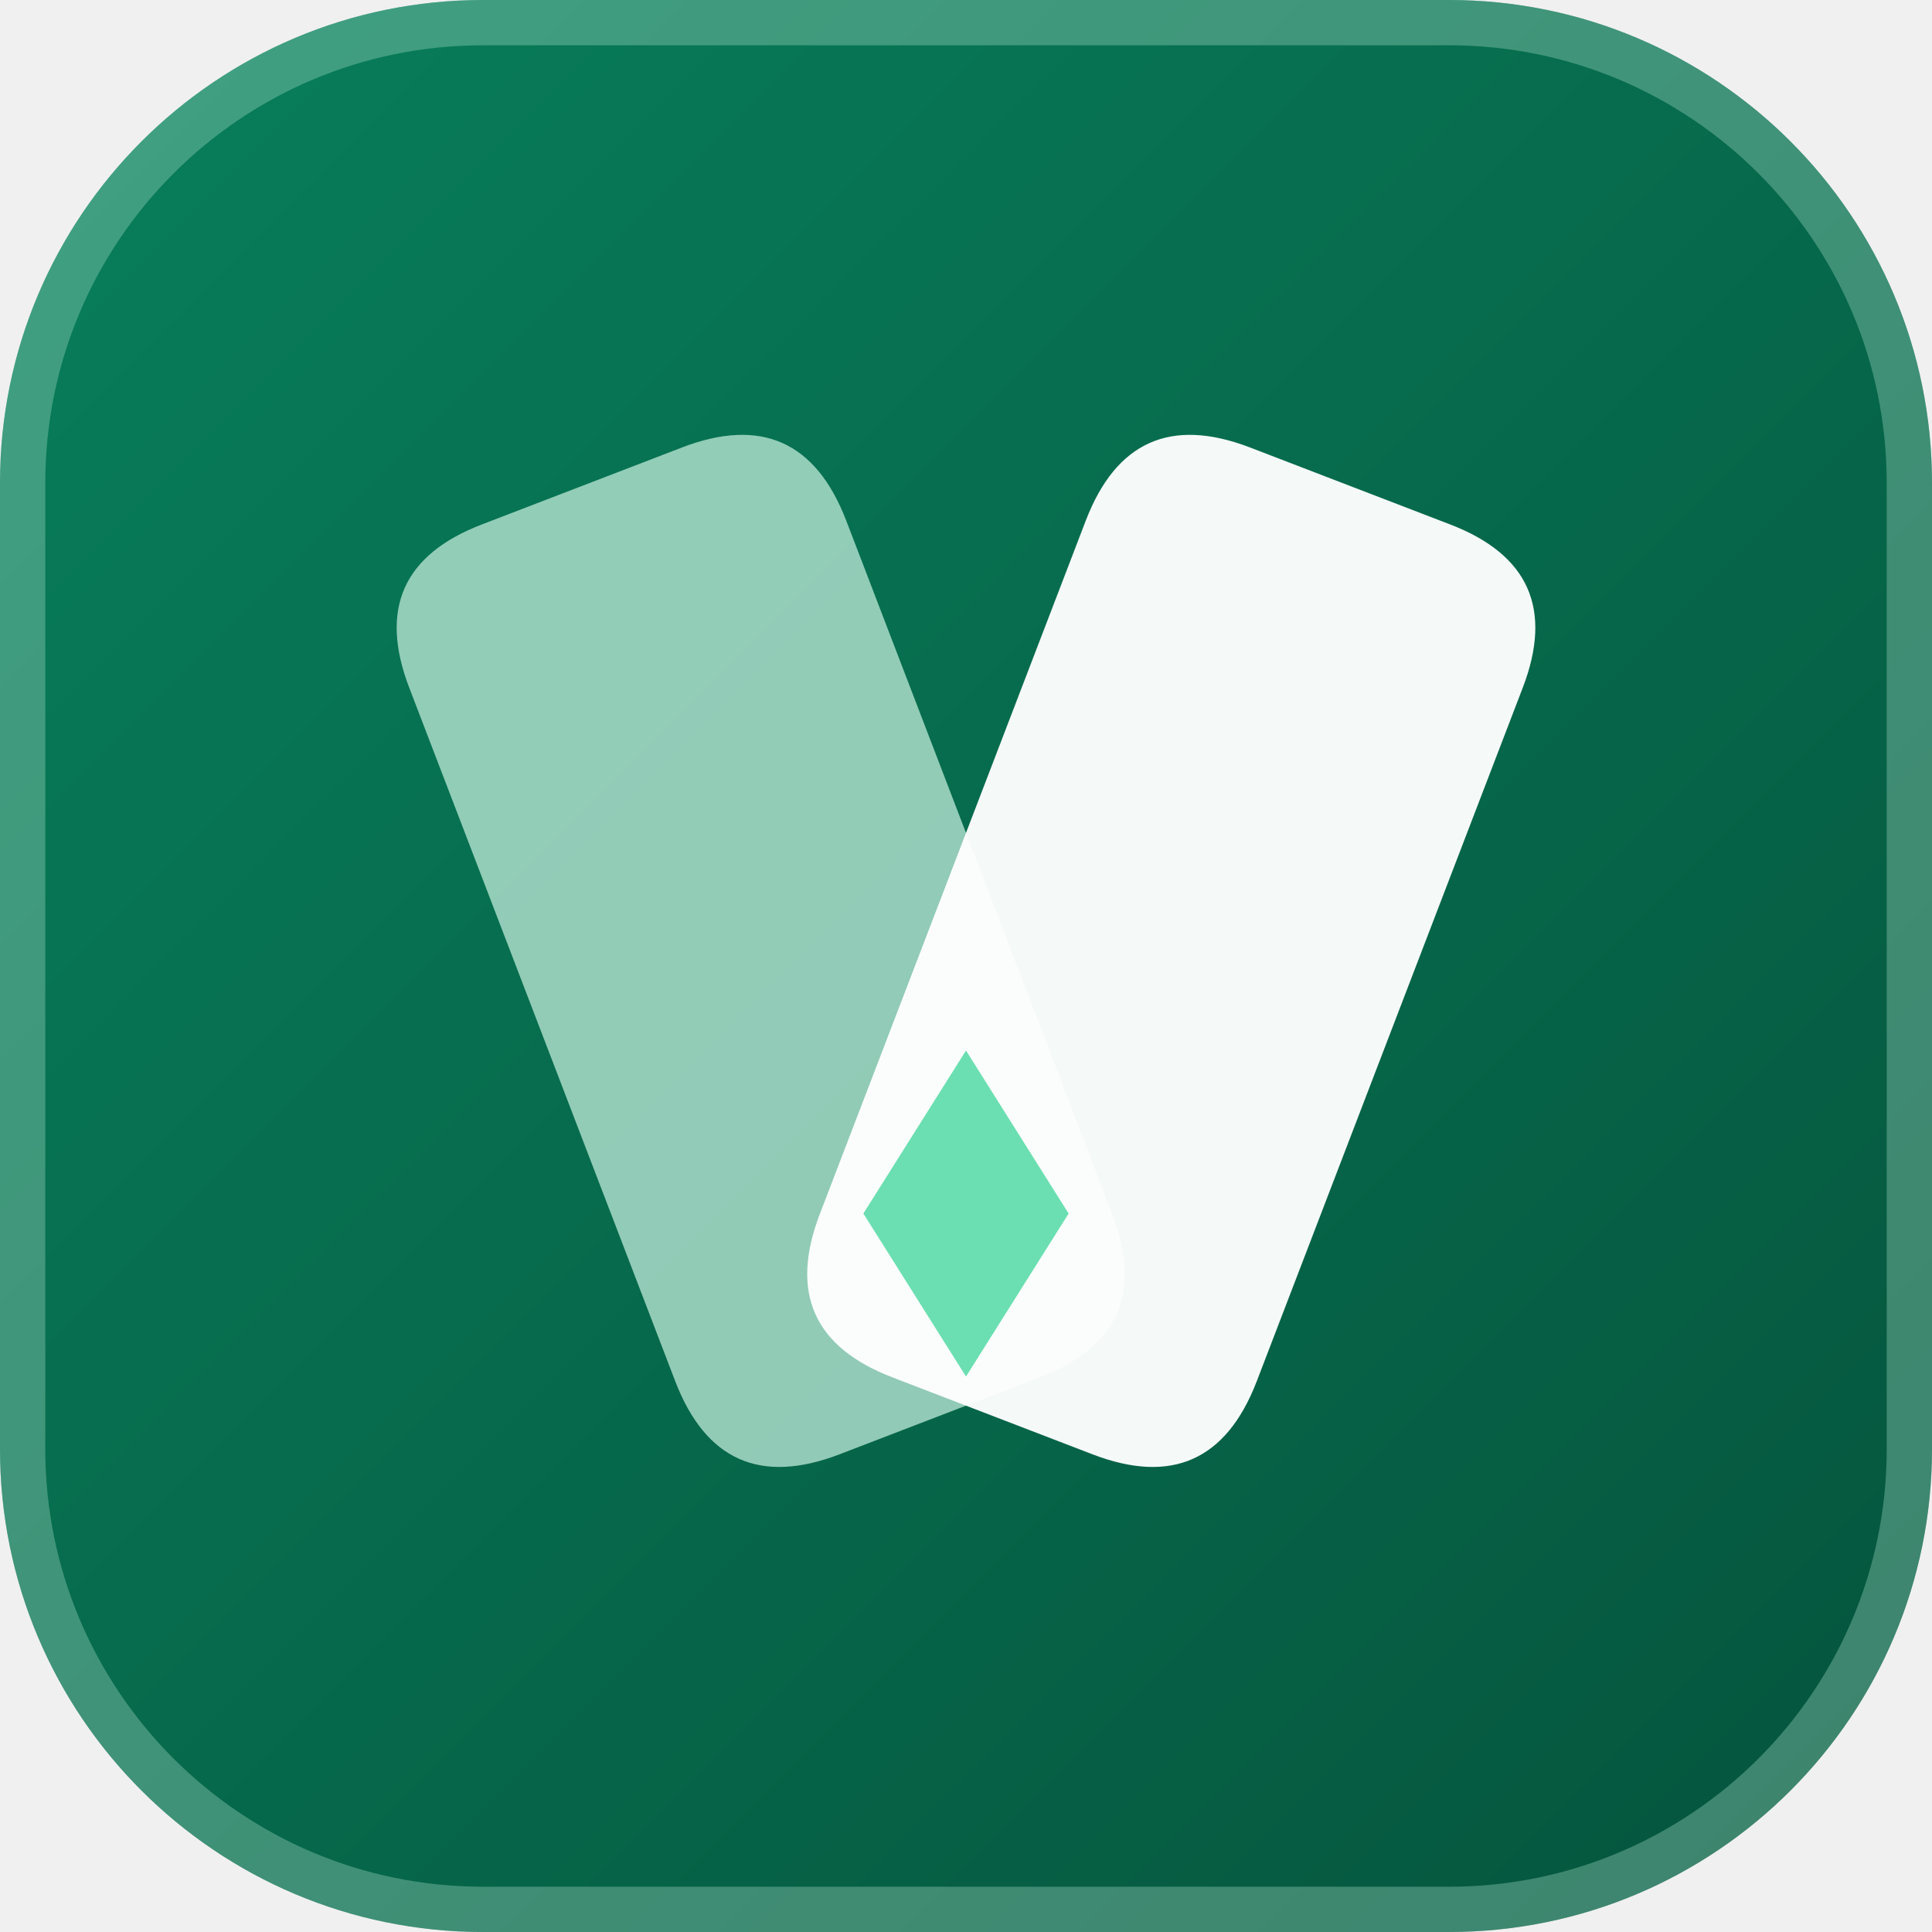
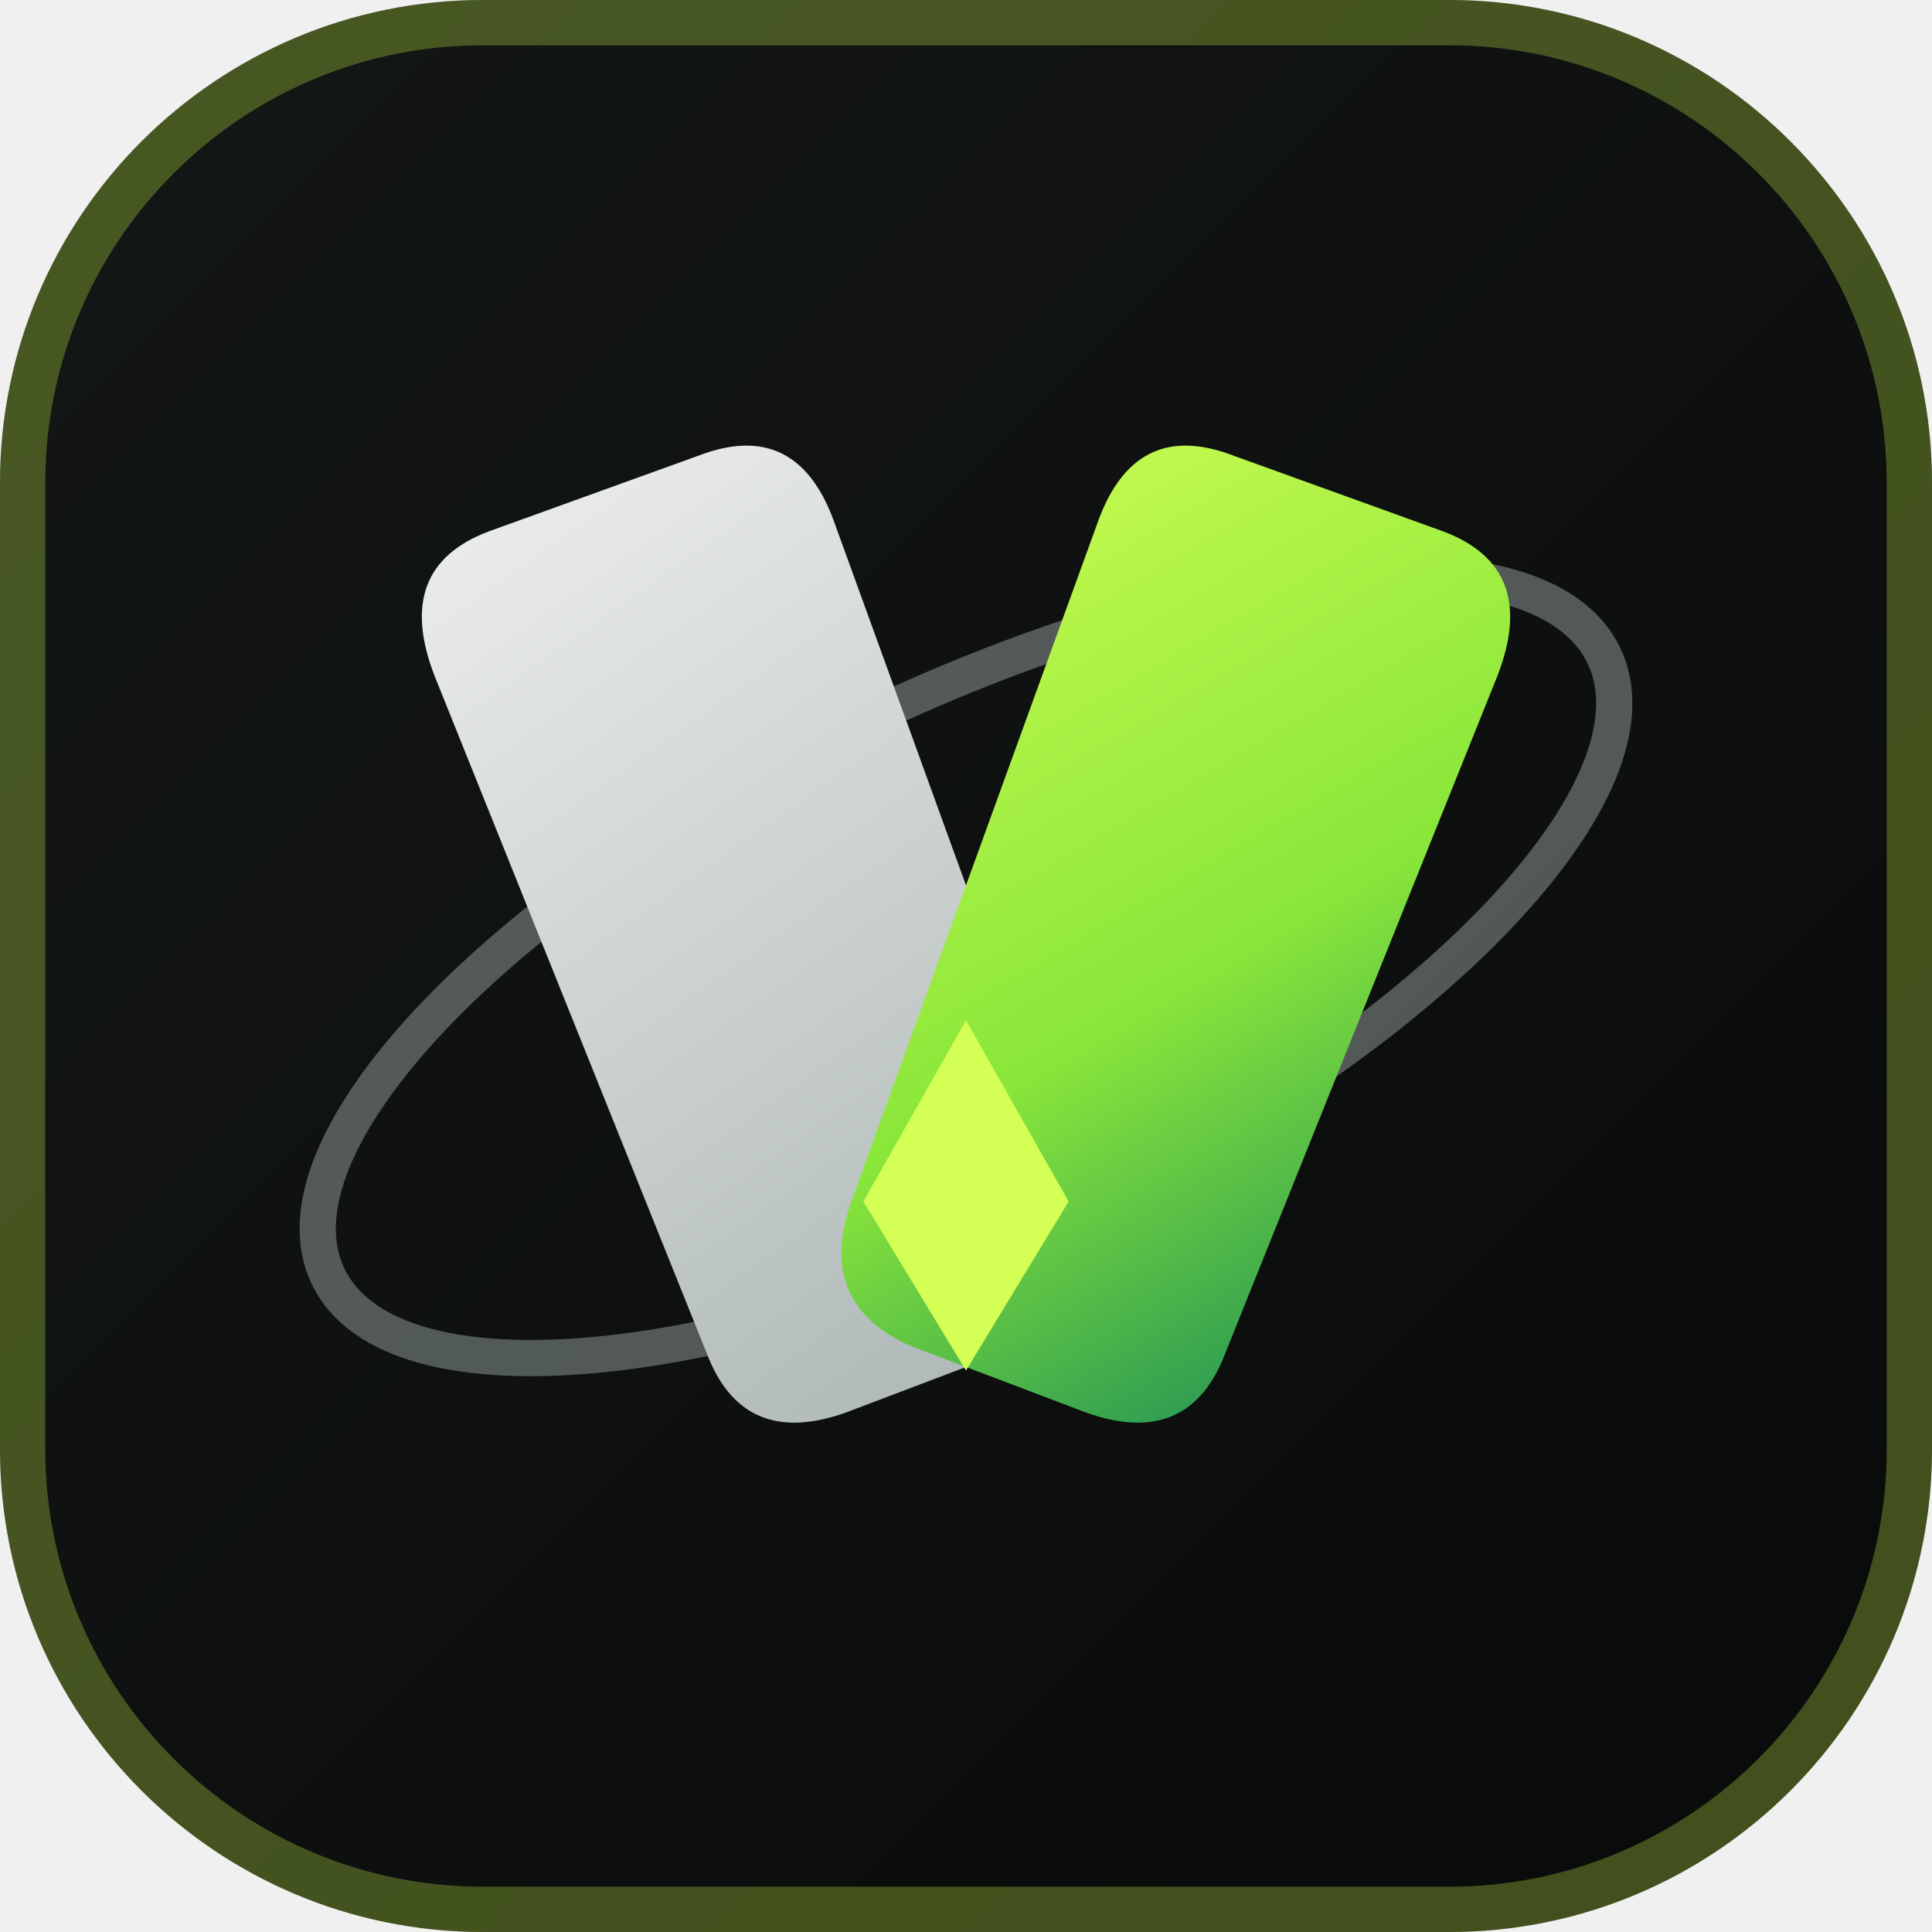
<svg xmlns="http://www.w3.org/2000/svg" viewBox="0 0 64 64" fill="none">
  <defs>
-     <linearGradient id="vg-fav-root" x1="0" y1="0" x2="64" y2="64" gradientUnits="userSpaceOnUse">
-       <stop offset="0%" stop-color="#087F5B" />
-       <stop offset="100%" stop-color="#05543C" />
+     <linearGradient id="vg-lm-bg" x1="0" y1="0" x2="64" y2="64" gradientUnits="userSpaceOnUse">
+       <stop offset="0%" stop-color="#131715" />
+       <stop offset="100%" stop-color="#090B0A" />
+     </linearGradient>
+     <linearGradient id="vg-lm-silver" x1="12" y1="14" x2="36" y2="48" gradientUnits="userSpaceOnUse">
+       <stop offset="0%" stop-color="#F2F3F0" />
+       <stop offset="100%" stop-color="#A8B3B2" />
+     </linearGradient>
+     <linearGradient id="vg-lm-lime" x1="28" y1="14" x2="48" y2="48" gradientUnits="userSpaceOnUse">
+       <stop offset="0%" stop-color="#D4FF54" />
+       <stop offset="55%" stop-color="#8AE63A" />
+       <stop offset="100%" stop-color="#087F5B" />
    </linearGradient>
  </defs>
-   <rect width="64" height="64" rx="16" fill="url(#vg-fav-root)" />
-   <rect x="0.75" y="0.75" width="62.5" height="62.5" rx="15.25" stroke="#B8E7D4" stroke-opacity="0.32" stroke-width="1.5" />
-   <path d="M15.97 17.37 L22.6 14.82 Q26.52 13.32 28.03 17.24 L36.84 40.21 Q38.35 44.13 34.43 45.63 L27.8 48.18 Q23.88 49.68 22.37 45.76 L13.56 22.79 Q12.05 18.87 15.97 17.37 Z" fill="#B8E7D4" fill-opacity="0.78" />
-   <path d="M41.4 14.82 L48.03 17.37 Q51.95 18.87 50.44 22.79 L41.63 45.76 Q40.12 49.68 36.2 48.18 L29.57 45.63 Q25.65 44.13 27.16 40.21 L35.97 17.24 Q37.48 13.32 41.4 14.82 Z" fill="#FFFFFF" fill-opacity="0.96" />
-   <path d="M32 34.8 L35.4 40.2 L32 45.6 L28.6 40.2 Z" fill="#53D9A3" fill-opacity="0.85" />
+   <rect width="64" height="64" rx="16" fill="url(#vg-lm-bg)" />
+   <rect x="0.75" y="0.75" width="62.5" height="62.5" rx="15.25" stroke="#CFFF49" stroke-opacity="0.28" stroke-width="1.5" />
+   <ellipse cx="32" cy="32" rx="23.5" ry="8.8" transform="rotate(-26 32 32)" stroke="#B9C5C5" stroke-opacity="0.4" stroke-width="1.2" />
+   <path d="M16.2 17.6 L23.4 15.0 Q26.4 14.0 27.6 17.2 L35.8 39.8 Q37.0 43.2 33.8 44.6 L28.0 46.8 Q24.6 48.0 23.4 44.8 L14.4 22.4 Q13.0 18.8 16.2 17.6 Z" fill="url(#vg-lm-silver)" />
+   <path d="M40.6 15.0 L47.8 17.6 Q51.0 18.8 49.6 22.4 L40.6 44.8 Q39.4 48.0 36.0 46.8 L30.2 44.6 Q27.0 43.2 28.2 39.8 L36.4 17.2 Q37.6 14.0 40.6 15.0 Z" fill="url(#vg-lm-lime)" />
+   <path d="M32.0 33.8 L35.4 39.8 L32.0 45.4 L28.6 39.8 Z" fill="#D4FF54" />
</svg>
